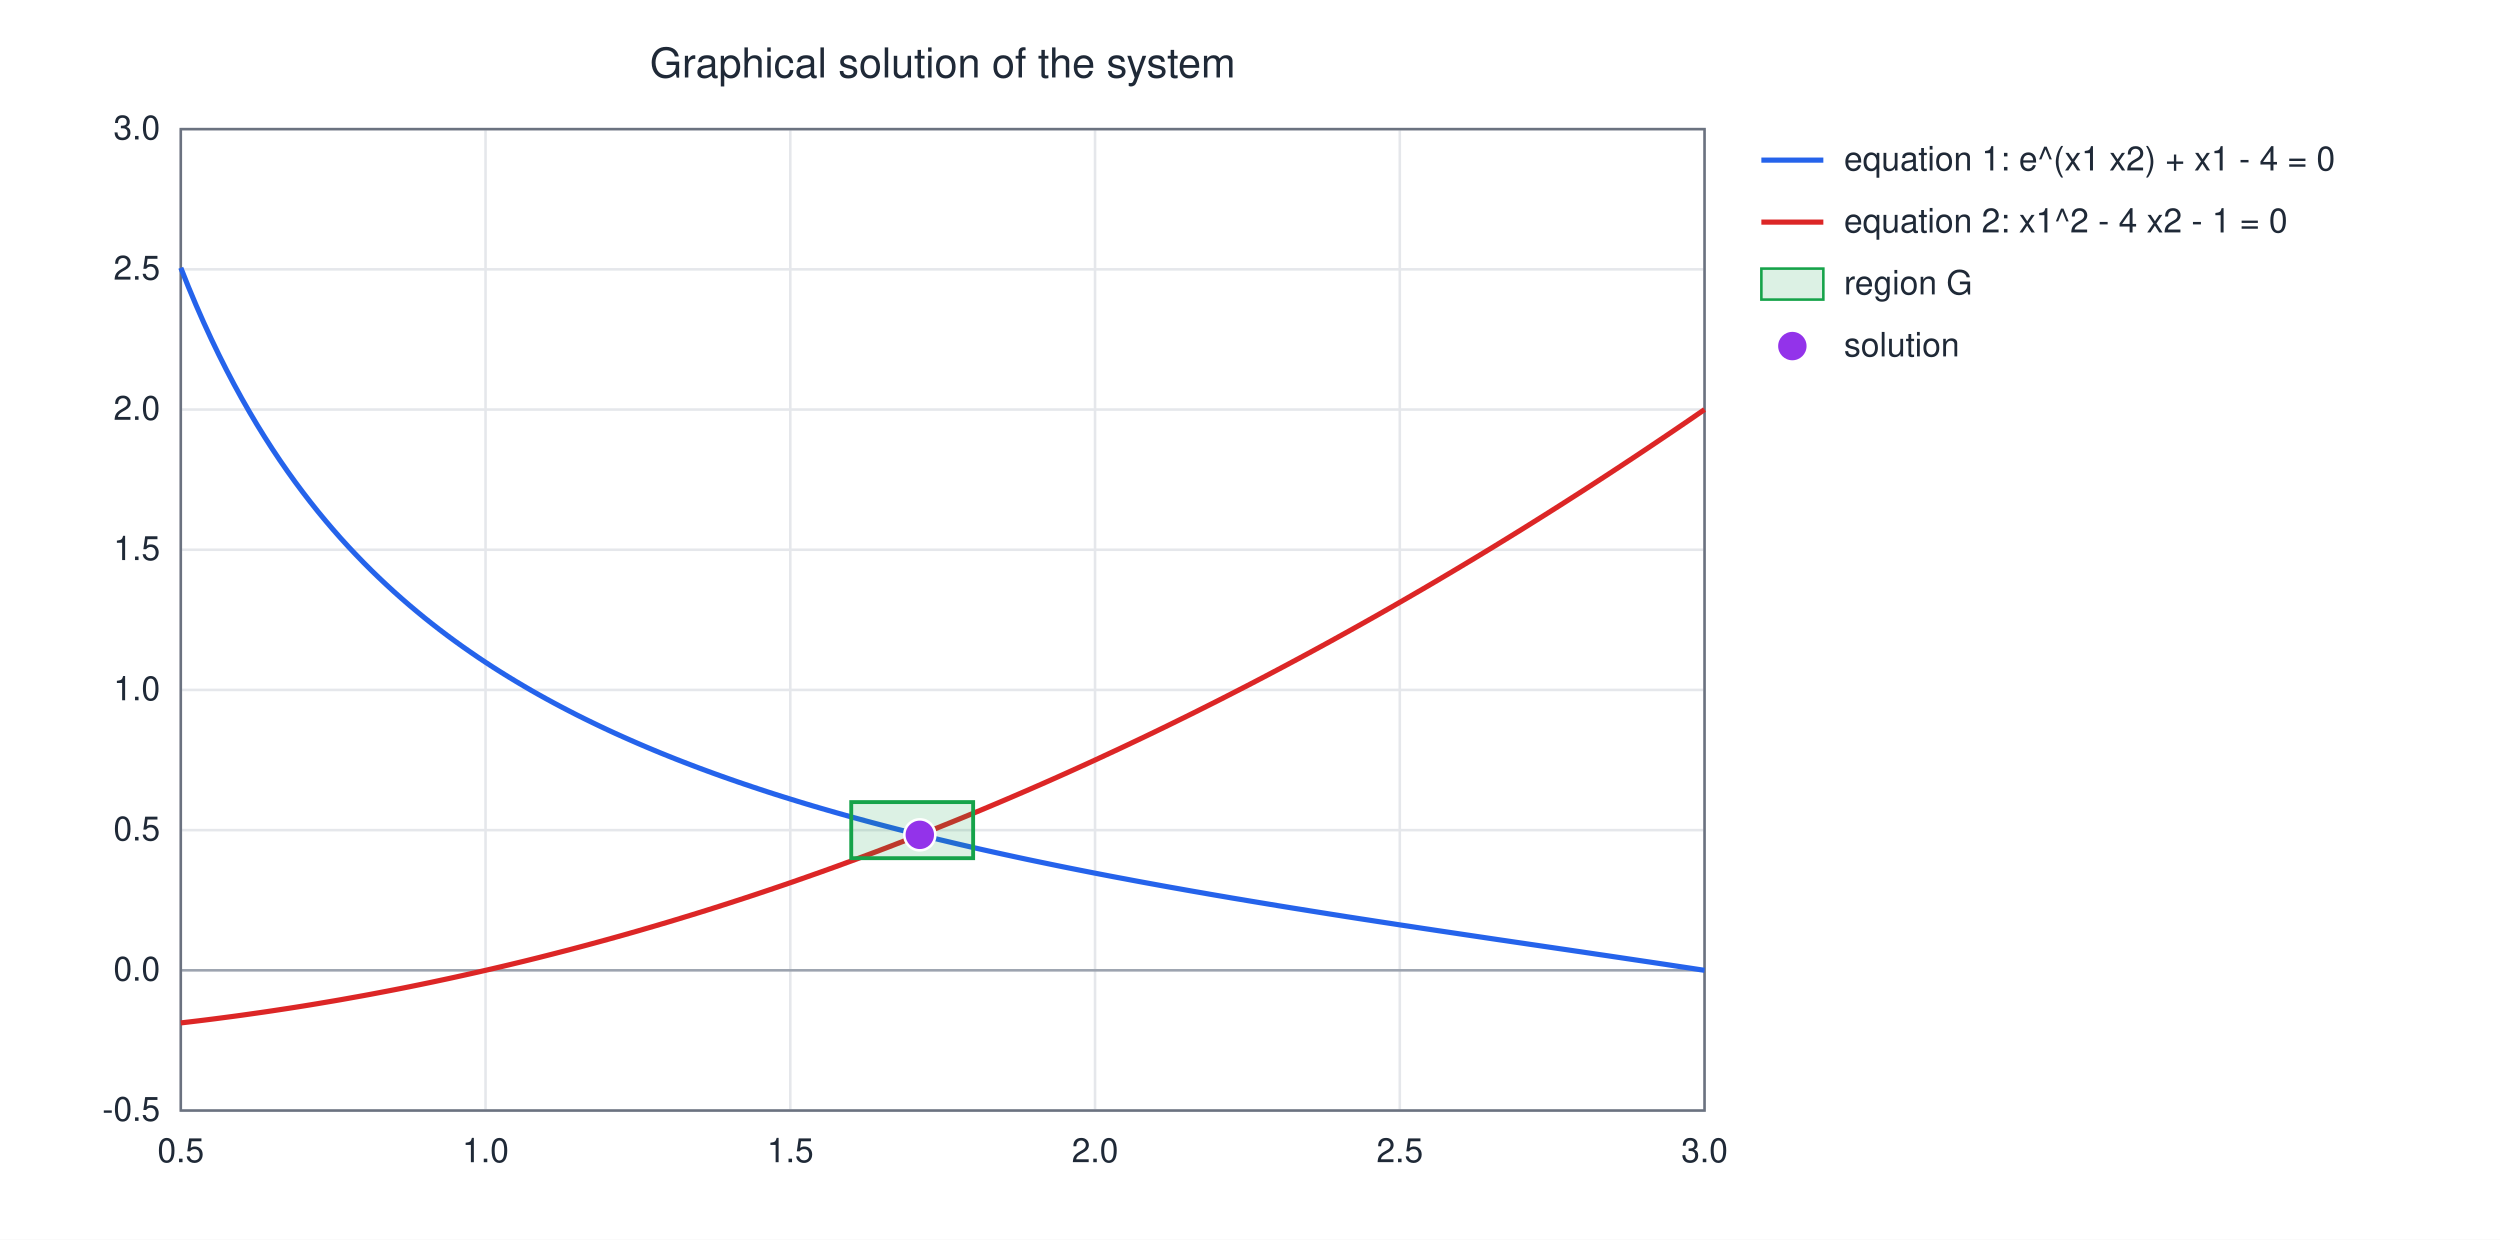
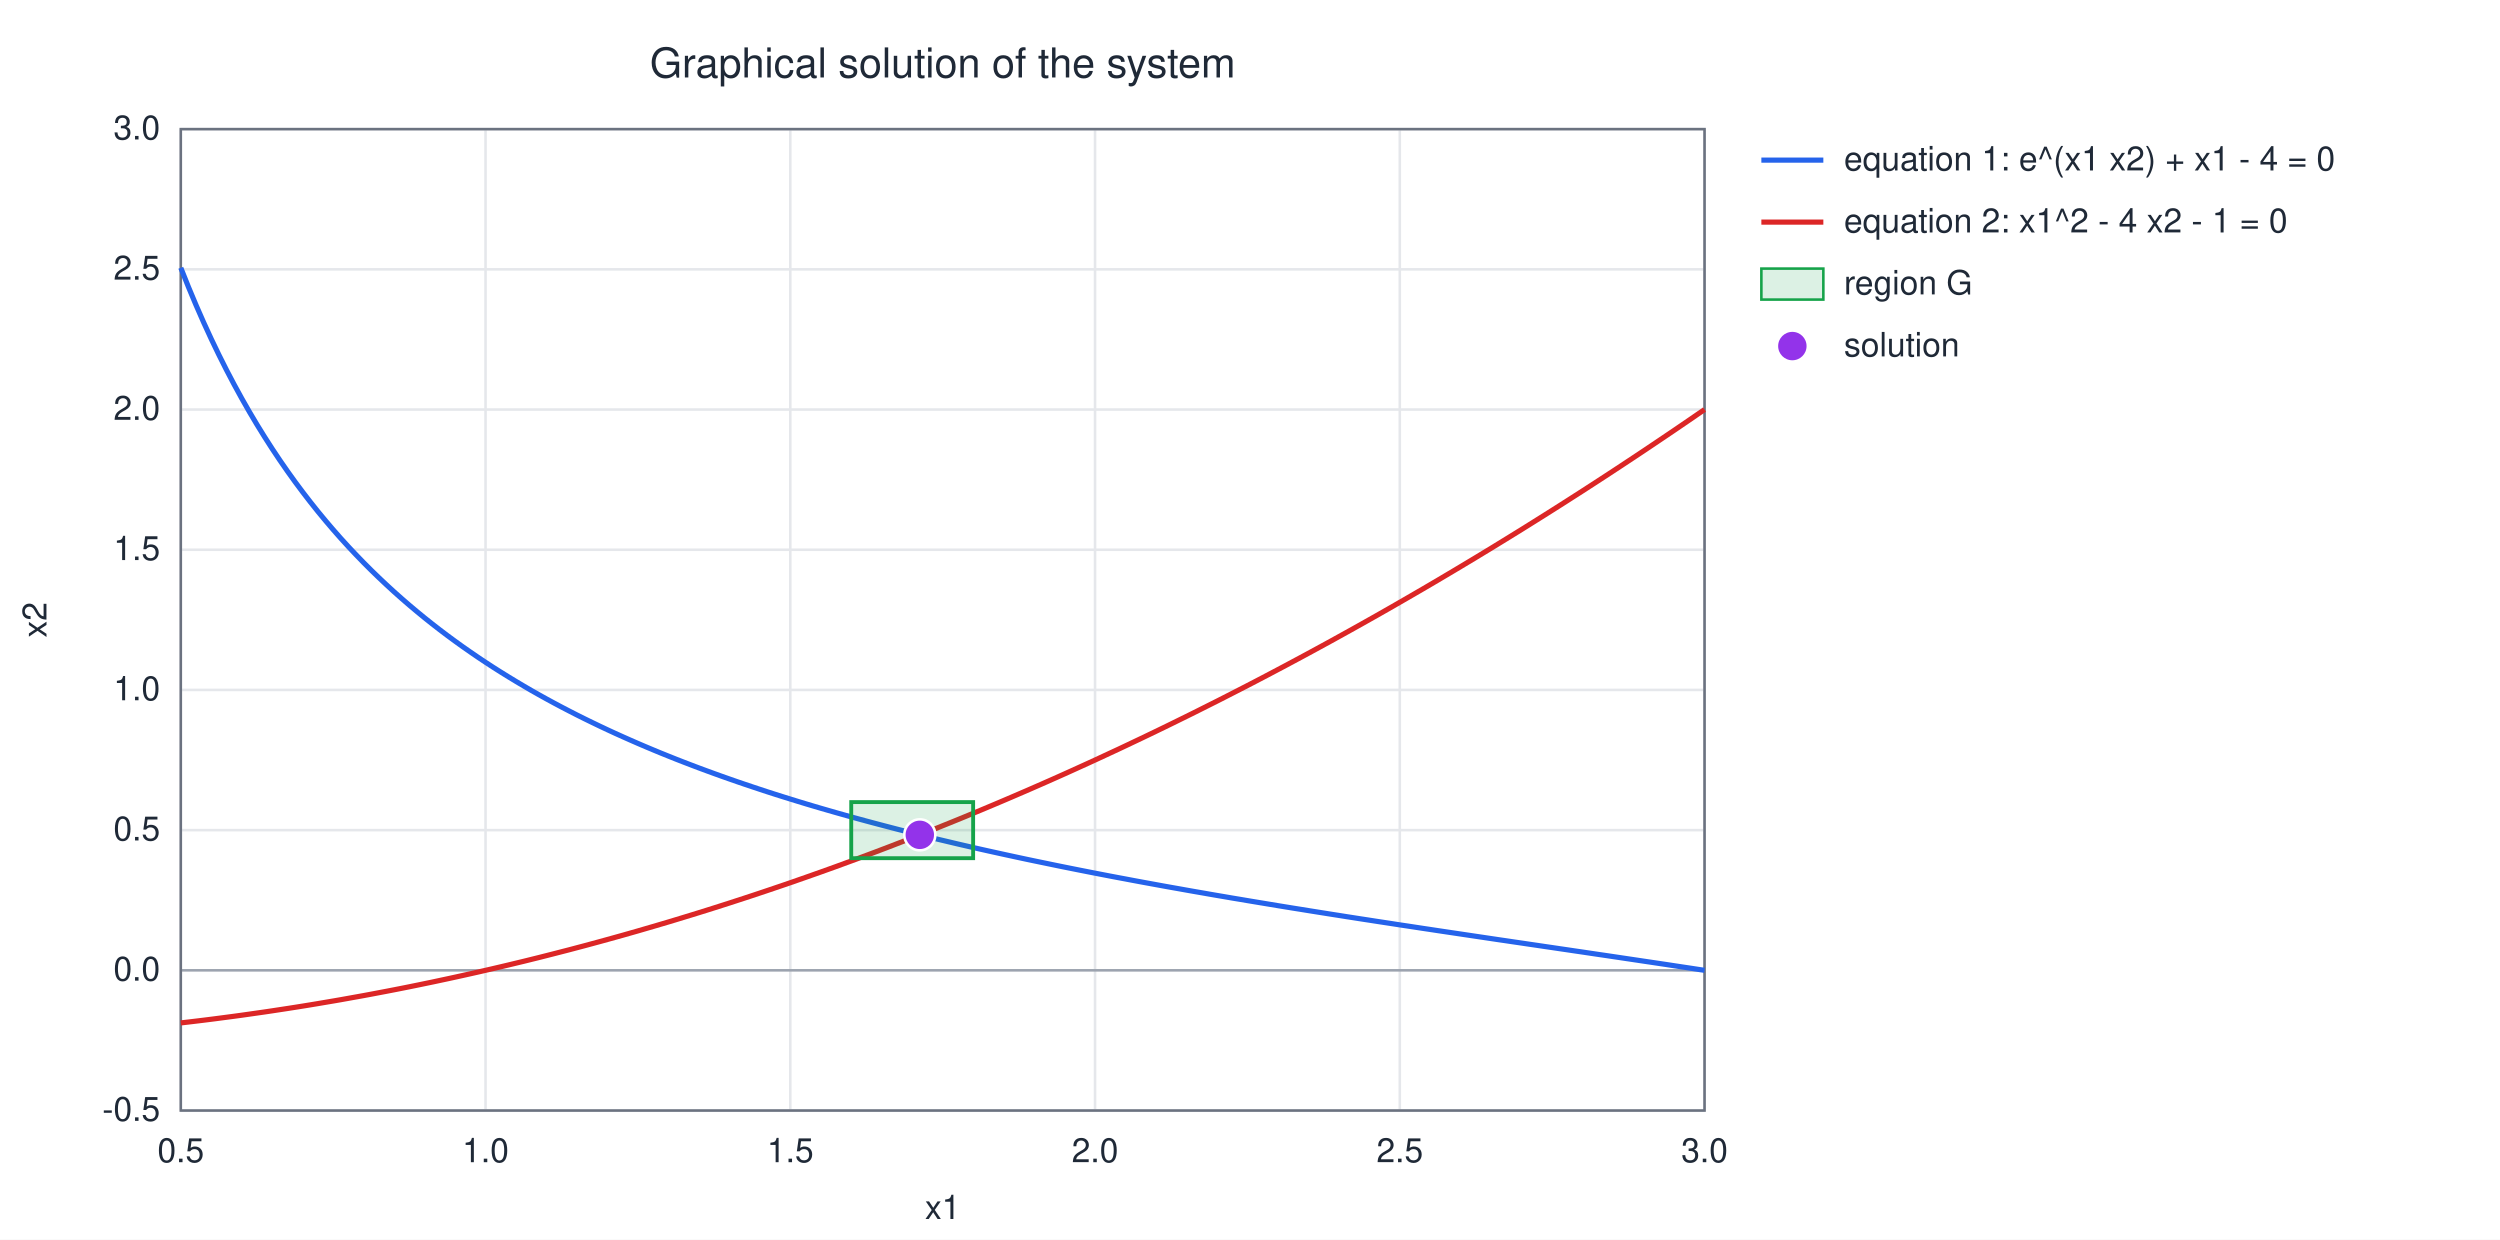
<svg xmlns="http://www.w3.org/2000/svg" width="968" height="480" viewBox="0 0 968 480" font-family="Helvetica, Arial, sans-serif" fill="#1f2937">
  <rect width="968" height="480" fill="#ffffff" />
  <text x="365.00" y="30.00" text-anchor="middle" font-size="16">Graphical solution of the system</text>
  <line x1="70.00" y1="50.00" x2="70.00" y2="430.00" stroke="#e5e7eb" stroke-width="1" />
  <text x="70.00" y="450.00" text-anchor="middle" font-size="13">0.5</text>
  <line x1="188.00" y1="50.00" x2="188.00" y2="430.00" stroke="#e5e7eb" stroke-width="1" />
  <text x="188.00" y="450.00" text-anchor="middle" font-size="13">1.0</text>
  <line x1="306.00" y1="50.00" x2="306.00" y2="430.00" stroke="#e5e7eb" stroke-width="1" />
  <text x="306.00" y="450.00" text-anchor="middle" font-size="13">1.5</text>
  <line x1="424.00" y1="50.00" x2="424.00" y2="430.00" stroke="#e5e7eb" stroke-width="1" />
  <text x="424.00" y="450.00" text-anchor="middle" font-size="13">2.0</text>
  <line x1="542.00" y1="50.00" x2="542.00" y2="430.00" stroke="#e5e7eb" stroke-width="1" />
  <text x="542.00" y="450.00" text-anchor="middle" font-size="13">2.5</text>
  <line x1="660.00" y1="50.00" x2="660.00" y2="430.00" stroke="#e5e7eb" stroke-width="1" />
  <text x="660.00" y="450.00" text-anchor="middle" font-size="13">3.0</text>
  <line x1="70.00" y1="430.00" x2="660.00" y2="430.00" stroke="#e5e7eb" stroke-width="1" />
  <text x="62.00" y="434.00" text-anchor="end" font-size="13">-0.5</text>
  <line x1="70.00" y1="375.71" x2="660.00" y2="375.71" stroke="#9ca3af" stroke-width="1" />
  <text x="62.00" y="379.71" text-anchor="end" font-size="13">0.0</text>
  <line x1="70.00" y1="321.43" x2="660.00" y2="321.43" stroke="#e5e7eb" stroke-width="1" />
  <text x="62.00" y="325.43" text-anchor="end" font-size="13">0.5</text>
  <line x1="70.00" y1="267.14" x2="660.00" y2="267.14" stroke="#e5e7eb" stroke-width="1" />
  <text x="62.00" y="271.14" text-anchor="end" font-size="13">1.0</text>
  <line x1="70.00" y1="212.86" x2="660.00" y2="212.86" stroke="#e5e7eb" stroke-width="1" />
  <text x="62.00" y="216.86" text-anchor="end" font-size="13">1.5</text>
  <line x1="70.00" y1="158.57" x2="660.00" y2="158.57" stroke="#e5e7eb" stroke-width="1" />
  <text x="62.00" y="162.57" text-anchor="end" font-size="13">2.0</text>
  <line x1="70.00" y1="104.29" x2="660.00" y2="104.29" stroke="#e5e7eb" stroke-width="1" />
  <text x="62.00" y="108.29" text-anchor="end" font-size="13">2.5</text>
  <line x1="70.00" y1="50.00" x2="660.00" y2="50.00" stroke="#e5e7eb" stroke-width="1" />
  <text x="62.00" y="54.00" text-anchor="end" font-size="13">3.0</text>
+   <text x="365.00" y="472.00" text-anchor="middle" font-size="13">x1</text>
+   <text x="18" y="240.00" text-anchor="middle" font-size="13" transform="rotate(-90 18 240.00)">x2</text>
  <rect x="70.00" y="50.00" width="590.00" height="380.00" fill="none" stroke="#6b7280" />
  <polyline points="70.00,103.69 72.95,111.08 75.90,118.12 78.85,124.84 81.80,131.26 84.75,137.39 87.70,143.26 90.65,148.88 93.60,154.27 96.55,159.44 99.50,164.41 102.45,169.18 105.40,173.78 108.35,178.20 111.30,182.46 114.25,186.57 117.20,190.53 120.15,194.36 123.10,198.06 126.05,201.63 129.00,205.09 131.95,208.44 134.90,211.68 137.85,214.81 140.80,217.86 143.75,220.81 146.70,223.67 149.65,226.45 152.60,229.16 155.55,231.78 158.50,234.33 161.45,236.81 164.40,239.23 167.35,241.58 170.30,243.87 173.25,246.10 176.20,248.27 179.15,250.39 182.10,252.45 185.05,254.47 188.00,256.44 190.95,258.36 193.90,260.23 196.85,262.06 199.80,263.85 202.75,265.60 205.70,267.32 208.65,268.99 211.60,270.63 214.55,272.23 217.50,273.80 220.45,275.33 223.40,276.84 226.35,278.31 229.30,279.75 232.25,281.17 235.20,282.56 238.15,283.92 241.10,285.25 244.05,286.56 247.00,287.85 249.95,289.11 252.90,290.35 255.85,291.57 258.80,292.76 261.75,293.94 264.70,295.09 267.65,296.22 270.60,297.34 273.55,298.43 276.50,299.51 279.45,300.57 282.40,301.61 285.35,302.64 288.30,303.65 291.25,304.64 294.20,305.62 297.15,306.59 300.10,307.54 303.05,308.47 306.00,309.39 308.95,310.30 311.90,311.20 314.85,312.08 317.80,312.95 320.75,313.80 323.70,314.65 326.65,315.48 329.60,316.31 332.55,317.12 335.50,317.92 338.45,318.71 341.40,319.49 344.35,320.26 347.30,321.03 350.25,321.78 353.20,322.52 356.15,323.25 359.10,323.98 362.05,324.70 365.00,325.40 367.95,326.10 370.90,326.80 373.85,327.48 376.80,328.16 379.75,328.83 382.70,329.49 385.65,330.14 388.60,330.79 391.55,331.43 394.50,332.07 397.45,332.70 400.40,333.32 403.35,333.93 406.30,334.54 409.25,335.15 412.20,335.75 415.15,336.34 418.10,336.93 421.05,337.51 424.00,338.09 426.95,338.66 429.90,339.23 432.85,339.79 435.80,340.34 438.75,340.90 441.70,341.45 444.65,341.99 447.60,342.53 450.55,343.07 453.50,343.60 456.45,344.12 459.40,344.65 462.35,345.17 465.30,345.68 468.25,346.20 471.20,346.71 474.15,347.21 477.10,347.72 480.05,348.21 483.00,348.71 485.95,349.20 488.90,349.69 491.85,350.18 494.80,350.67 497.75,351.15 500.70,351.63 503.65,352.10 506.60,352.58 509.55,353.05 512.50,353.52 515.45,353.99 518.40,354.45 521.35,354.92 524.30,355.38 527.25,355.84 530.20,356.29 533.15,356.75 536.10,357.20 539.05,357.65 542.00,358.11 544.95,358.55 547.90,359.00 550.85,359.45 553.80,359.89 556.75,360.34 559.70,360.78 562.65,361.22 565.60,361.66 568.55,362.10 571.50,362.54 574.45,362.98 577.40,363.42 580.35,363.86 583.30,364.29 586.25,364.73 589.20,365.16 592.15,365.60 595.10,366.03 598.05,366.47 601.00,366.90 603.95,367.34 606.90,367.77 609.85,368.21 612.80,368.64 615.75,369.08 618.70,369.52 621.65,369.95 624.60,370.39 627.55,370.83 630.50,371.27 633.45,371.71 636.40,372.15 639.35,372.59 642.30,373.03 645.25,373.47 648.20,373.92 651.15,374.37 654.10,374.81 657.05,375.26 660.00,375.71" fill="none" stroke="#2563eb" stroke-width="2" stroke-linejoin="round" />
  <line x1="682.00" y1="62.00" x2="706.00" y2="62.00" stroke="#2563eb" stroke-width="2" />
  <text x="714.00" y="66.00" text-anchor="start" font-size="13">equation 1: e^(x1 x2) + x1 - 4 = 0</text>
  <polyline points="70.00,396.07 72.95,395.73 75.90,395.38 78.85,395.02 81.80,394.65 84.75,394.27 87.70,393.88 90.65,393.49 93.60,393.09 96.55,392.67 99.50,392.25 102.45,391.83 105.40,391.39 108.35,390.94 111.30,390.49 114.25,390.03 117.20,389.56 120.15,389.08 123.10,388.59 126.05,388.09 129.00,387.59 131.95,387.08 134.90,386.55 137.85,386.02 140.80,385.49 143.75,384.94 146.70,384.38 149.65,383.82 152.60,383.25 155.55,382.67 158.50,382.08 161.45,381.48 164.40,380.87 167.35,380.26 170.30,379.63 173.25,379.00 176.20,378.36 179.15,377.71 182.10,377.05 185.05,376.39 188.00,375.71 190.95,375.03 193.90,374.34 196.85,373.64 199.80,372.93 202.75,372.22 205.70,371.49 208.65,370.76 211.60,370.01 214.55,369.26 217.50,368.50 220.45,367.74 223.40,366.96 226.35,366.18 229.30,365.38 232.25,364.58 235.20,363.77 238.15,362.95 241.10,362.13 244.05,361.29 247.00,360.45 249.95,359.59 252.90,358.73 255.85,357.86 258.80,356.99 261.75,356.10 264.70,355.20 267.65,354.30 270.60,353.39 273.55,352.47 276.50,351.54 279.45,350.60 282.40,349.66 285.35,348.70 288.30,347.74 291.25,346.77 294.20,345.79 297.15,344.80 300.10,343.80 303.05,342.80 306.00,341.79 308.95,340.76 311.90,339.73 314.85,338.69 317.80,337.65 320.75,336.59 323.70,335.53 326.65,334.45 329.60,333.37 332.55,332.28 335.50,331.18 338.45,330.08 341.40,328.96 344.35,327.84 347.30,326.70 350.25,325.56 353.20,324.41 356.15,323.26 359.10,322.09 362.05,320.92 365.00,319.73 367.95,318.54 370.90,317.34 373.85,316.13 376.80,314.91 379.75,313.69 382.70,312.45 385.65,311.21 388.60,309.96 391.55,308.70 394.50,307.43 397.45,306.16 400.40,304.87 403.35,303.58 406.30,302.28 409.25,300.97 412.20,299.65 415.15,298.32 418.10,296.98 421.05,295.64 424.00,294.29 426.95,292.92 429.90,291.55 432.85,290.18 435.80,288.79 438.75,287.39 441.70,285.99 444.65,284.58 447.60,283.16 450.55,281.73 453.50,280.29 456.45,278.84 459.40,277.39 462.35,275.93 465.30,274.45 468.25,272.97 471.20,271.49 474.15,269.99 477.10,268.48 480.05,266.97 483.00,265.45 485.95,263.92 488.90,262.38 491.85,260.83 494.80,259.27 497.75,257.71 500.70,256.13 503.65,254.55 506.60,252.96 509.55,251.36 512.50,249.75 515.45,248.14 518.40,246.51 521.35,244.88 524.30,243.24 527.25,241.59 530.20,239.93 533.15,238.27 536.10,236.59 539.05,234.91 542.00,233.21 544.95,231.51 547.90,229.80 550.85,228.09 553.80,226.36 556.75,224.63 559.70,222.88 562.65,221.13 565.60,219.37 568.55,217.60 571.50,215.83 574.45,214.04 577.40,212.25 580.35,210.44 583.30,208.63 586.25,206.81 589.20,204.99 592.15,203.15 595.10,201.30 598.05,199.45 601.00,197.59 603.95,195.72 606.90,193.84 609.85,191.95 612.80,190.06 615.75,188.15 618.70,186.24 621.65,184.32 624.60,182.39 627.55,180.45 630.50,178.50 633.45,176.55 636.40,174.59 639.35,172.61 642.30,170.63 645.25,168.64 648.20,166.65 651.15,164.64 654.10,162.63 657.05,160.60 660.00,158.57" fill="none" stroke="#dc2626" stroke-width="2" stroke-linejoin="round" />
  <line x1="682.00" y1="86.00" x2="706.00" y2="86.00" stroke="#dc2626" stroke-width="2" />
  <text x="714.00" y="90.00" text-anchor="start" font-size="13">equation 2: x1^2 - 4 x2 - 1 = 0</text>
  <polygon points="329.60,332.29 376.80,332.29 376.80,310.57 329.60,310.57 329.60,332.29" fill="#16a34a" fill-opacity="0.15" stroke="#16a34a" stroke-width="1.5" />
  <rect x="682.00" y="104.00" width="24" height="12" fill="#16a34a" fill-opacity="0.15" stroke="#16a34a" />
  <text x="714.00" y="114.00" text-anchor="start" font-size="13">region G</text>
  <circle cx="356.15" cy="323.25" r="6" fill="#9333ea" stroke="#ffffff" />
  <circle cx="694.00" cy="134.00" r="6" fill="#9333ea" stroke="#ffffff" />
  <text x="714.00" y="138.00" text-anchor="start" font-size="13">solution</text>
</svg>
